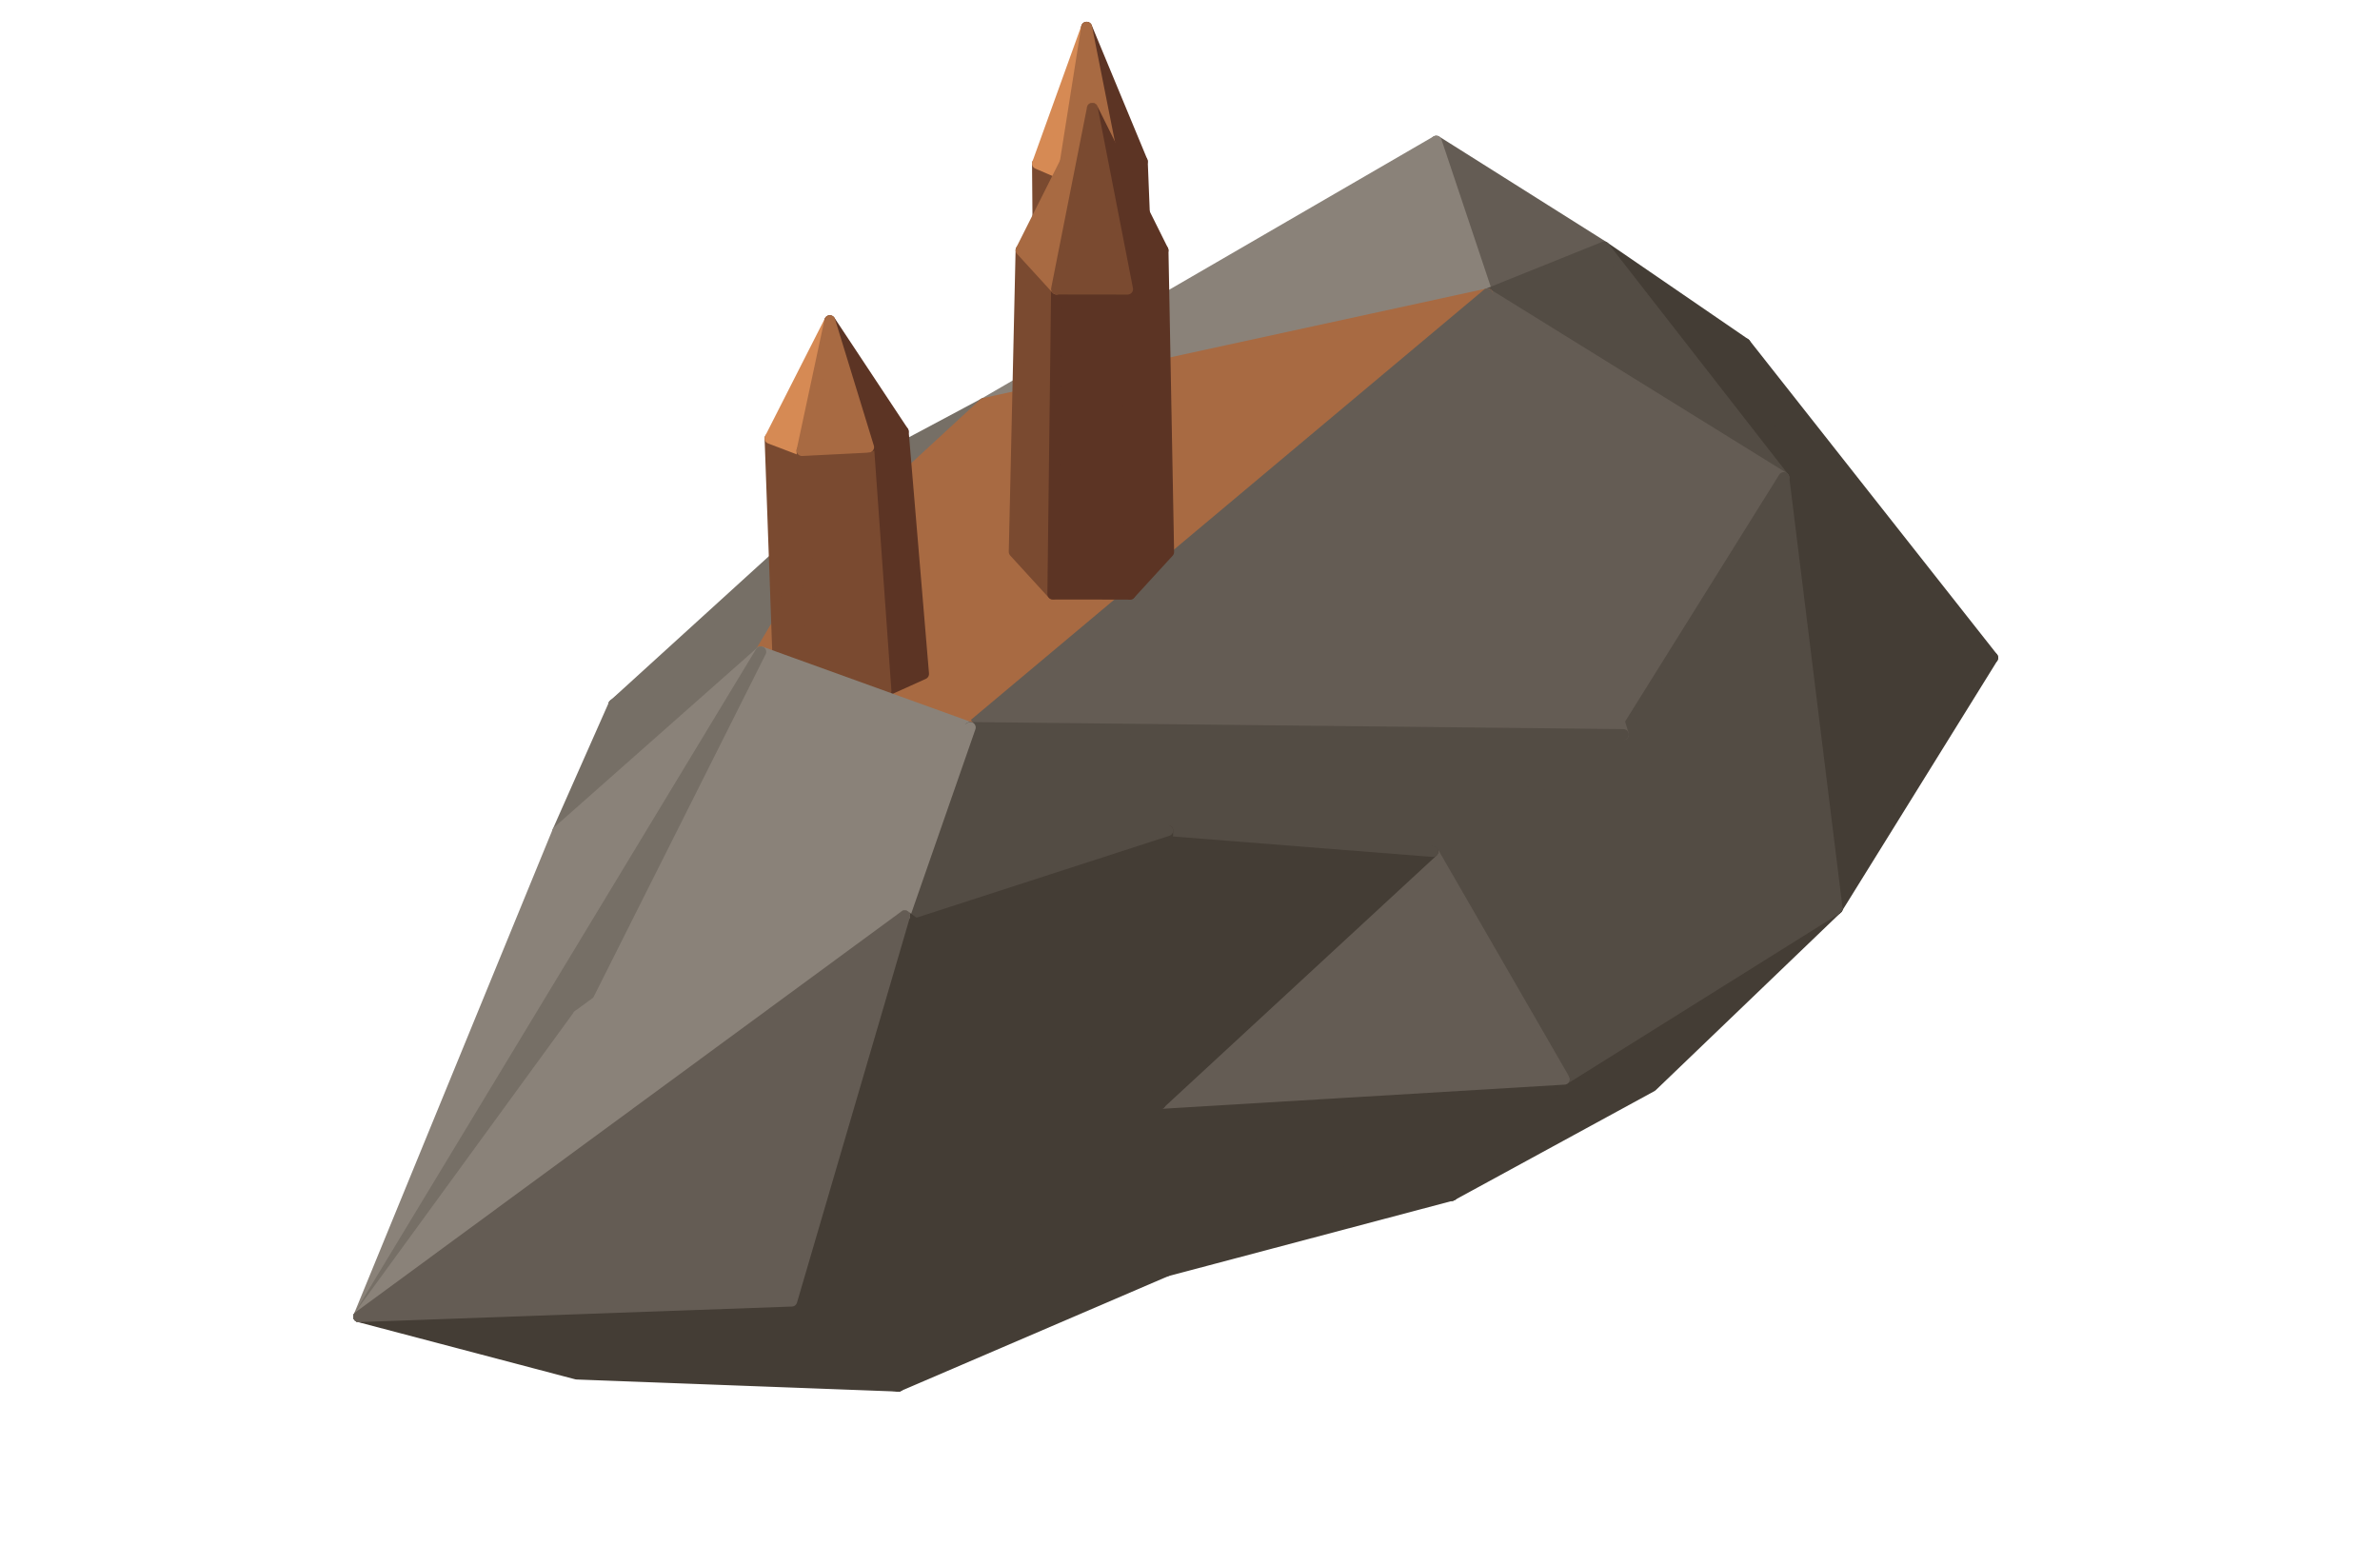
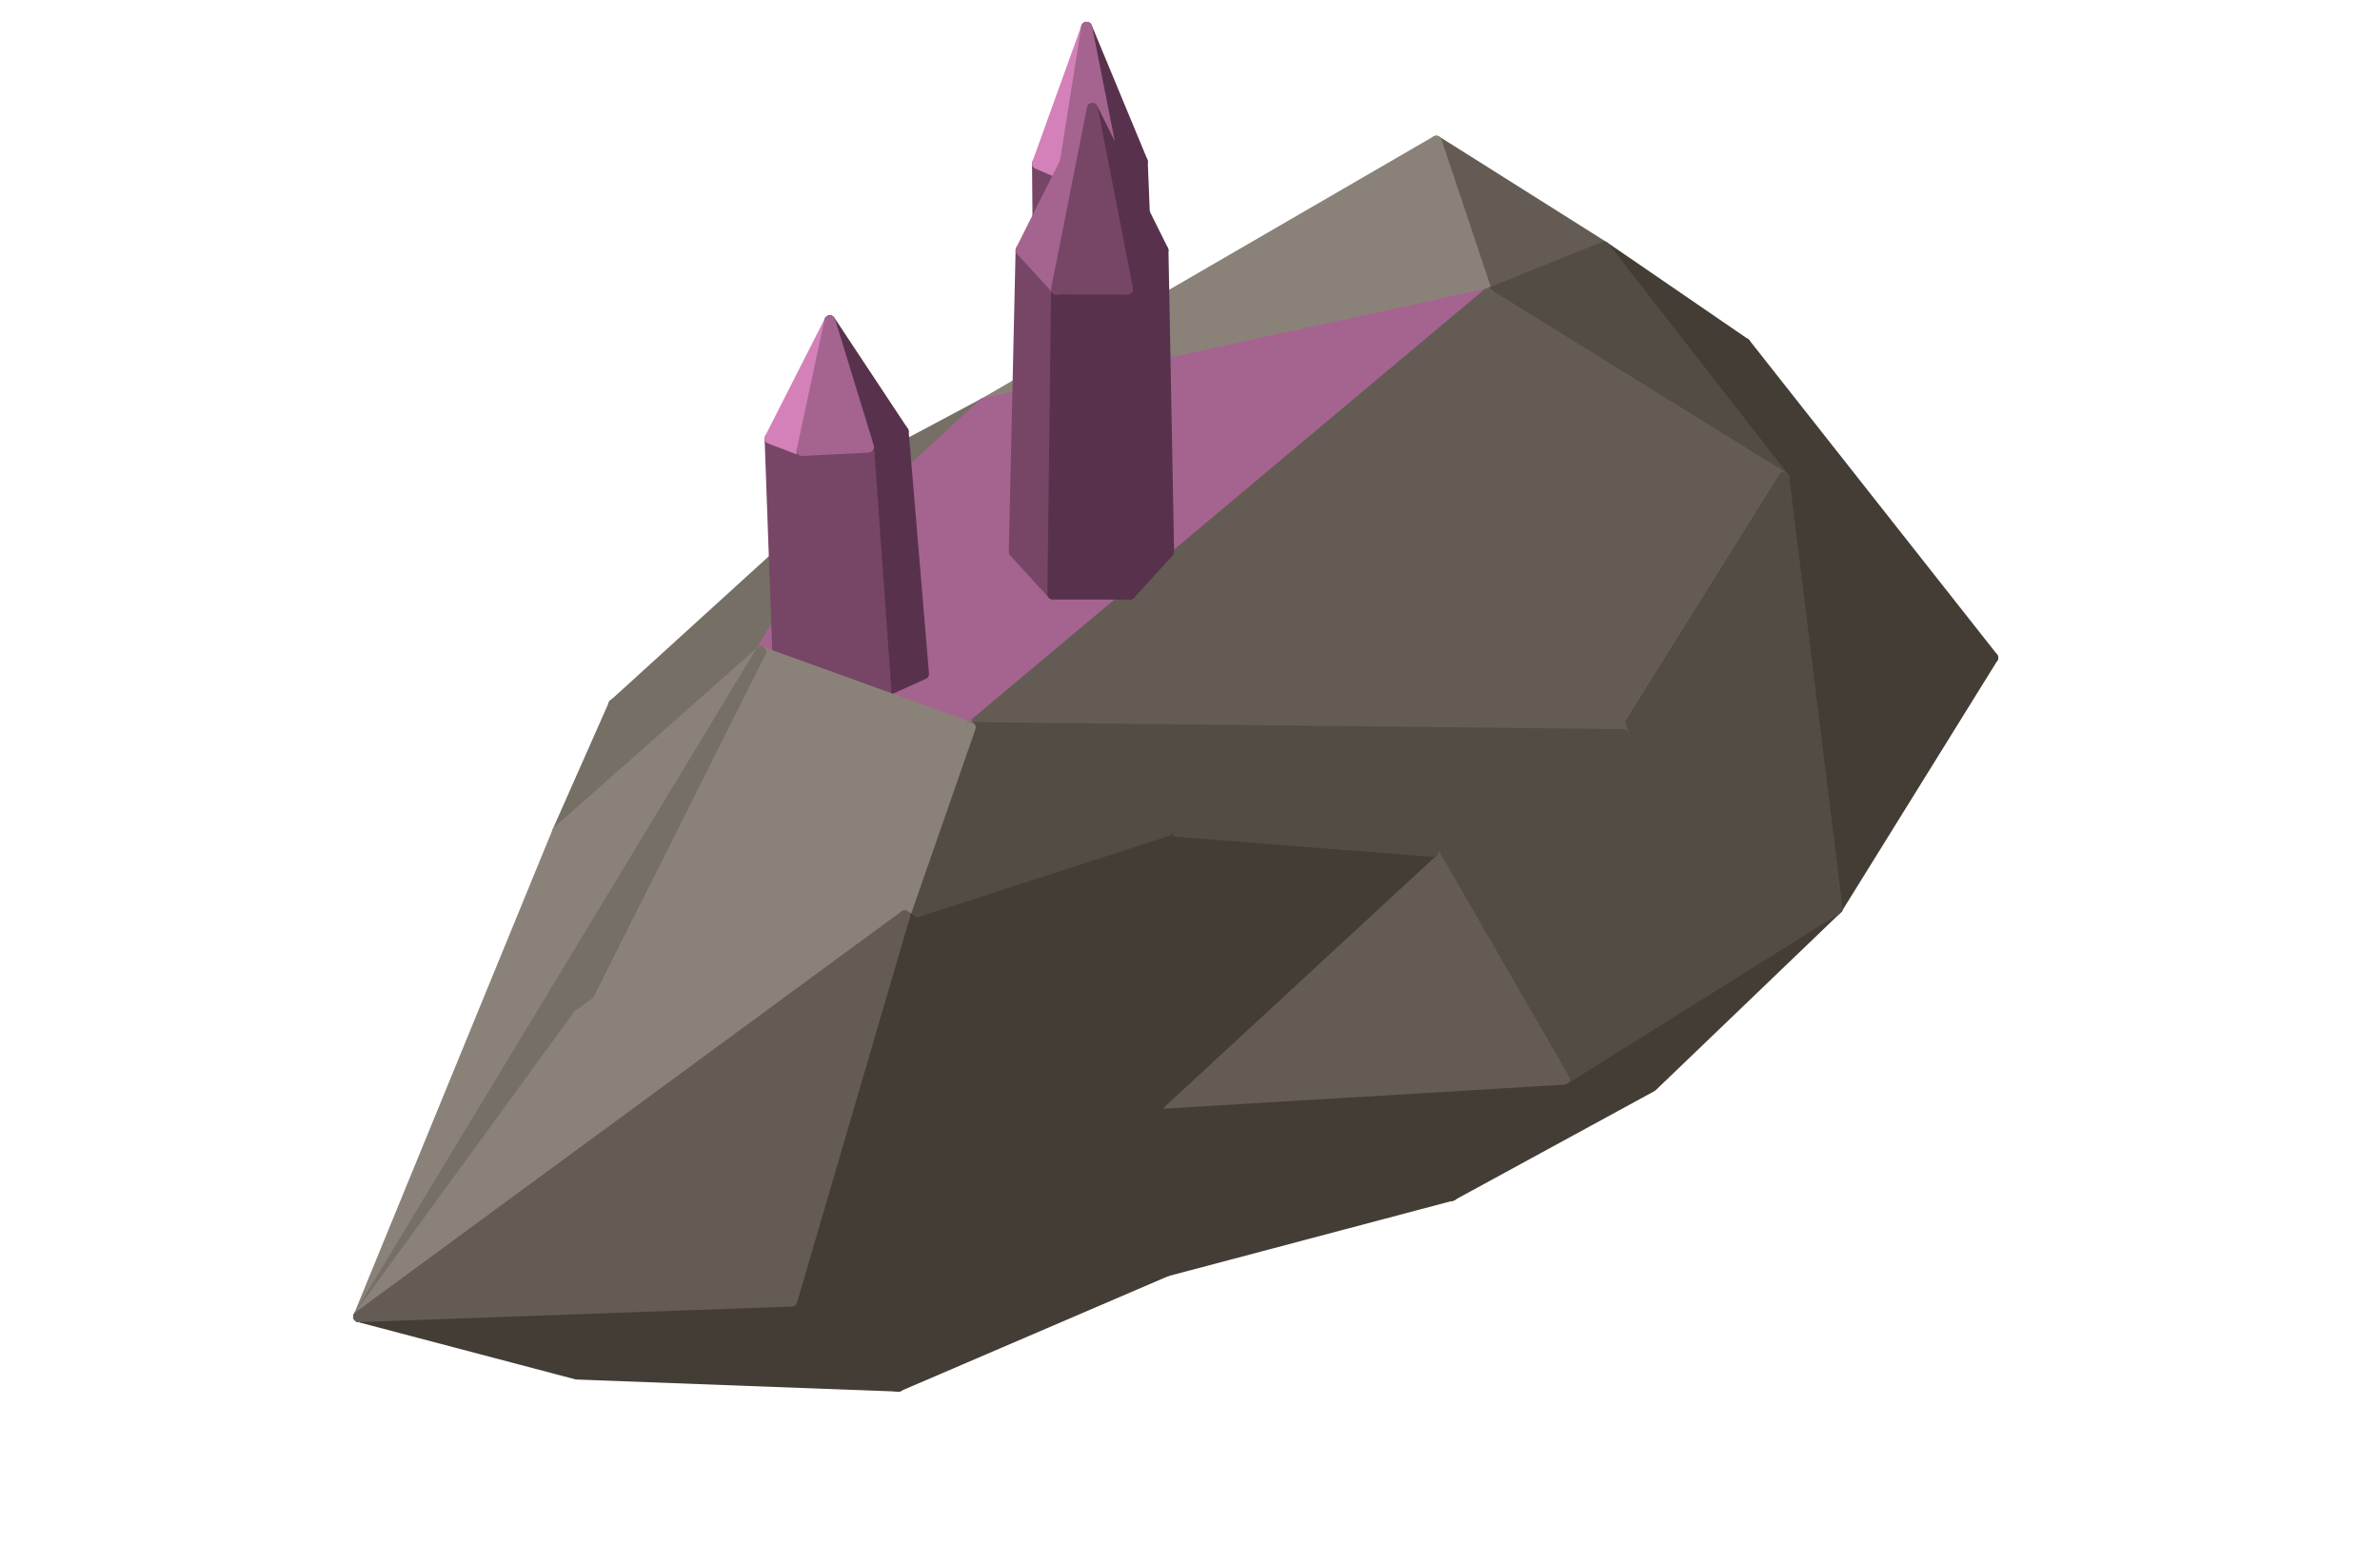
<svg xmlns="http://www.w3.org/2000/svg" width="114.625" height="74.375" viewBox="0 0 262 170">
  <polygon fill="#443D35" stroke="#443D35" stroke-width="1.2" stroke-linejoin="round" points="192.12,37.84 196.37,52.58 176.59,27.19" />
  <polygon fill="#443D35" stroke="#443D35" stroke-width="1.2" stroke-linejoin="round" points="192.12,37.84 219.37,72.41 196.37,52.58" />
  <polygon fill="#766F66" stroke="#766F66" stroke-width="1.2" stroke-linejoin="round" points="67.57,77.58 97.92,49.96 108.33,44.41" />
  <polygon fill="#645C54" stroke="#645C54" stroke-width="1.2" stroke-linejoin="round" points="158.11,15.54 176.59,27.19 163.74,32.36" />
  <polygon fill="#8A8279" stroke="#8A8279" stroke-width="1.2" stroke-linejoin="round" points="108.33,44.41 158.11,15.54 163.74,32.36" />
  <polygon fill="#534C44" stroke="#534C44" stroke-width="1.2" stroke-linejoin="round" points="176.59,27.19 196.37,52.58 163.74,32.36" />
  <polygon fill="#766F66" stroke="#766F66" stroke-width="1.2" stroke-linejoin="round" points="67.57,77.58 108.33,44.41 89.91,61.40" />
  <polygon fill="#443D35" stroke="#443D35" stroke-width="1.2" stroke-linejoin="round" points="219.37,72.41 202.24,100.02 196.37,52.58" />
-   <polygon fill="#A86A42" stroke="#A86A42" stroke-width="1.2" stroke-linejoin="round" points="89.91,61.40 108.33,44.41 163.74,32.36" />
-   <polygon fill="#7A4A30" stroke="#7A4A30" stroke-width="1.2" stroke-linejoin="round" points="117.56,51.01 114.47,49.69 114.21,18.01 117.05,19.23" />
-   <polygon fill="#5C3424" stroke="#5C3424" stroke-width="1.2" stroke-linejoin="round" points="127.02,49.43 123.83,50.88 122.82,19.11 125.75,17.78" />
-   <polygon fill="#7A4A30" stroke="#7A4A30" stroke-width="1.2" stroke-linejoin="round" points="123.83,50.88 117.56,51.01 117.05,19.23 122.82,19.11" />
+   <polygon fill="#A56490" stroke="#A56490" stroke-width="1.2" stroke-linejoin="round" points="89.91,61.40 108.33,44.41 163.74,32.36" />
+   <polygon fill="#774667" stroke="#774667" stroke-width="1.2" stroke-linejoin="round" points="117.56,51.01 114.47,49.69 114.21,18.01 117.05,19.23" />
+   <polygon fill="#58324C" stroke="#58324C" stroke-width="1.2" stroke-linejoin="round" points="127.02,49.43 123.83,50.88 122.82,19.11 125.75,17.78" />
+   <polygon fill="#774667" stroke="#774667" stroke-width="1.2" stroke-linejoin="round" points="123.83,50.88 117.56,51.01 117.05,19.23 122.82,19.11" />
  <polygon fill="#766F66" stroke="#766F66" stroke-width="1.2" stroke-linejoin="round" points="67.57,77.58 89.91,61.40 83.75,71.76" />
-   <polygon fill="#D68A54" stroke="#D68A54" stroke-width="1.2" stroke-linejoin="round" points="117.05,19.23 114.21,18.01 119.62,3.00" />
-   <polygon fill="#5C3424" stroke="#5C3424" stroke-width="1.2" stroke-linejoin="round" points="125.75,17.78 122.82,19.11 119.62,3.00" />
+   <polygon fill="#D481B9" stroke="#D481B9" stroke-width="1.2" stroke-linejoin="round" points="117.05,19.23 114.21,18.01 119.62,3.00" />
+   <polygon fill="#58324C" stroke="#58324C" stroke-width="1.2" stroke-linejoin="round" points="125.75,17.78 122.82,19.11 119.62,3.00" />
  <polygon fill="#766F66" stroke="#766F66" stroke-width="1.2" stroke-linejoin="round" points="61.39,91.54 67.57,77.58 83.75,71.76" />
  <polygon fill="#645C54" stroke="#645C54" stroke-width="1.2" stroke-linejoin="round" points="196.37,52.58 178.71,80.87 163.74,32.36" />
-   <polygon fill="#A86A42" stroke="#A86A42" stroke-width="1.2" stroke-linejoin="round" points="122.82,19.11 117.05,19.23 119.62,3.00" />
+   <polygon fill="#A56490" stroke="#A56490" stroke-width="1.2" stroke-linejoin="round" points="122.82,19.11 117.05,19.23 119.62,3.00" />
  <polygon fill="#443D35" stroke="#443D35" stroke-width="1.2" stroke-linejoin="round" points="181.85,119.59 159.82,131.60 202.24,100.02" />
  <polygon fill="#534C44" stroke="#534C44" stroke-width="1.2" stroke-linejoin="round" points="202.24,100.02 178.71,80.87 196.37,52.58" />
  <polygon fill="#443D35" stroke="#443D35" stroke-width="1.2" stroke-linejoin="round" points="159.82,131.60 172.21,118.81 202.24,100.02" />
-   <polygon fill="#A86A42" stroke="#A86A42" stroke-width="1.2" stroke-linejoin="round" points="89.91,61.40 163.74,32.36 106.81,80.09" />
+   <polygon fill="#A56490" stroke="#A56490" stroke-width="1.2" stroke-linejoin="round" points="89.91,61.40 163.74,32.36 106.81,80.09" />
  <polygon fill="#534C44" stroke="#534C44" stroke-width="1.2" stroke-linejoin="round" points="202.24,100.02 157.74,93.74 178.71,80.87" />
  <polygon fill="#645C54" stroke="#645C54" stroke-width="1.2" stroke-linejoin="round" points="178.71,80.87 106.81,80.09 163.74,32.36" />
-   <polygon fill="#A86A42" stroke="#A86A42" stroke-width="1.2" stroke-linejoin="round" points="83.75,71.76 89.91,61.40 106.81,80.09" />
+   <polygon fill="#A56490" stroke="#A56490" stroke-width="1.2" stroke-linejoin="round" points="83.75,71.76 89.91,61.40 106.81,80.09" />
  <polygon fill="#443D35" stroke="#443D35" stroke-width="1.2" stroke-linejoin="round" points="159.82,131.60 128.42,139.92 127.72,121.48" />
  <polygon fill="#534C44" stroke="#534C44" stroke-width="1.2" stroke-linejoin="round" points="202.24,100.02 172.21,118.81 157.74,93.74" />
  <polygon fill="#443D35" stroke="#443D35" stroke-width="1.2" stroke-linejoin="round" points="159.82,131.60 127.72,121.48 172.21,118.81" />
-   <polygon fill="#7A4A30" stroke="#7A4A30" stroke-width="1.2" stroke-linejoin="round" points="89.56,76.46 85.73,75.00 84.77,48.26 88.29,49.60" />
-   <polygon fill="#5C3424" stroke="#5C3424" stroke-width="1.2" stroke-linejoin="round" points="101.67,74.19 97.53,76.06 95.62,49.23 99.43,47.51" />
+   <polygon fill="#774667" stroke="#774667" stroke-width="1.2" stroke-linejoin="round" points="89.56,76.46 85.73,75.00 84.77,48.26 88.29,49.60" />
+   <polygon fill="#58324C" stroke="#58324C" stroke-width="1.2" stroke-linejoin="round" points="101.67,74.19 97.53,76.06 95.62,49.23 99.43,47.51" />
  <polygon fill="#8A8279" stroke="#8A8279" stroke-width="1.2" stroke-linejoin="round" points="39.49,144.95 61.39,91.54 83.75,71.76" />
-   <polygon fill="#5C3424" stroke="#5C3424" stroke-width="1.2" stroke-linejoin="round" points="128.65,60.77 124.40,65.41 124.13,31.83 128.03,27.56" />
-   <polygon fill="#7A4A30" stroke="#7A4A30" stroke-width="1.2" stroke-linejoin="round" points="115.90,65.40 111.65,60.75 112.40,27.54 116.31,31.82" />
-   <polygon fill="#D68A54" stroke="#D68A54" stroke-width="1.2" stroke-linejoin="round" points="88.29,49.60 84.77,48.26 91.35,35.31" />
-   <polygon fill="#7A4A30" stroke="#7A4A30" stroke-width="1.2" stroke-linejoin="round" points="97.53,76.06 89.56,76.46 88.29,49.60 95.62,49.23" />
-   <polygon fill="#5C3424" stroke="#5C3424" stroke-width="1.2" stroke-linejoin="round" points="99.43,47.51 95.62,49.23 91.35,35.31" />
-   <polygon fill="#5C3424" stroke="#5C3424" stroke-width="1.2" stroke-linejoin="round" points="124.40,65.41 115.90,65.40 116.31,31.82 124.13,31.83" />
+   <polygon fill="#58324C" stroke="#58324C" stroke-width="1.2" stroke-linejoin="round" points="128.65,60.77 124.40,65.41 124.13,31.83 128.03,27.56" />
+   <polygon fill="#774667" stroke="#774667" stroke-width="1.2" stroke-linejoin="round" points="115.90,65.40 111.65,60.75 112.40,27.54 116.31,31.82" />
+   <polygon fill="#D481B9" stroke="#D481B9" stroke-width="1.2" stroke-linejoin="round" points="88.29,49.60 84.77,48.26 91.35,35.31" />
+   <polygon fill="#774667" stroke="#774667" stroke-width="1.2" stroke-linejoin="round" points="97.53,76.06 89.56,76.46 88.29,49.60 95.62,49.23" />
+   <polygon fill="#58324C" stroke="#58324C" stroke-width="1.2" stroke-linejoin="round" points="99.43,47.51 95.62,49.23 91.35,35.31" />
+   <polygon fill="#58324C" stroke="#58324C" stroke-width="1.2" stroke-linejoin="round" points="124.40,65.41 115.90,65.40 116.31,31.82 124.13,31.83" />
  <polygon fill="#443D35" stroke="#443D35" stroke-width="1.2" stroke-linejoin="round" points="128.42,139.92 98.89,152.60 127.72,121.48" />
  <polygon fill="#534C44" stroke="#534C44" stroke-width="1.2" stroke-linejoin="round" points="178.71,80.87 157.74,93.74 106.81,80.09" />
-   <polygon fill="#A86A42" stroke="#A86A42" stroke-width="1.2" stroke-linejoin="round" points="95.62,49.23 88.29,49.60 91.35,35.31" />
+   <polygon fill="#A56490" stroke="#A56490" stroke-width="1.2" stroke-linejoin="round" points="95.62,49.23 88.29,49.60 91.35,35.31" />
  <polygon fill="#645C54" stroke="#645C54" stroke-width="1.2" stroke-linejoin="round" points="172.21,118.81 127.72,121.48 157.74,93.74" />
  <polygon fill="#443D35" stroke="#443D35" stroke-width="1.2" stroke-linejoin="round" points="127.72,121.48 128.55,91.44 157.74,93.74" />
  <polygon fill="#8A8279" stroke="#8A8279" stroke-width="1.2" stroke-linejoin="round" points="63.66,111.78 83.75,71.76 106.81,80.09" />
  <polygon fill="#534C44" stroke="#534C44" stroke-width="1.2" stroke-linejoin="round" points="157.74,93.74 128.55,91.44 106.81,80.09" />
  <polygon fill="#443D35" stroke="#443D35" stroke-width="1.2" stroke-linejoin="round" points="98.89,152.60 63.48,151.27 39.49,144.95" />
-   <polygon fill="#5C3424" stroke="#5C3424" stroke-width="1.2" stroke-linejoin="round" points="128.03,27.56 124.13,31.83 120.25,11.93" />
-   <polygon fill="#A86A42" stroke="#A86A42" stroke-width="1.2" stroke-linejoin="round" points="116.31,31.82 112.40,27.54 120.25,11.93" />
-   <polygon fill="#7A4A30" stroke="#7A4A30" stroke-width="1.2" stroke-linejoin="round" points="124.13,31.83 116.31,31.82 120.25,11.93" />
+   <polygon fill="#58324C" stroke="#58324C" stroke-width="1.2" stroke-linejoin="round" points="128.03,27.56 124.13,31.83 120.25,11.93" />
+   <polygon fill="#A56490" stroke="#A56490" stroke-width="1.2" stroke-linejoin="round" points="116.31,31.82 112.40,27.54 120.25,11.93" />
+   <polygon fill="#774667" stroke="#774667" stroke-width="1.2" stroke-linejoin="round" points="124.13,31.83 116.31,31.82 120.25,11.93" />
  <polygon fill="#766F66" stroke="#766F66" stroke-width="1.2" stroke-linejoin="round" points="39.49,144.95 83.75,71.76 63.66,111.78" />
  <polygon fill="#443D35" stroke="#443D35" stroke-width="1.2" stroke-linejoin="round" points="98.89,152.60 87.16,143.24 127.72,121.48" />
  <polygon fill="#443D35" stroke="#443D35" stroke-width="1.2" stroke-linejoin="round" points="127.72,121.48 99.59,100.82 128.55,91.44" />
  <polygon fill="#534C44" stroke="#534C44" stroke-width="1.2" stroke-linejoin="round" points="128.55,91.44 99.59,100.82 106.81,80.09" />
  <polygon fill="#443D35" stroke="#443D35" stroke-width="1.2" stroke-linejoin="round" points="98.89,152.60 39.49,144.95 87.16,143.24" />
  <polygon fill="#8A8279" stroke="#8A8279" stroke-width="1.2" stroke-linejoin="round" points="99.59,100.82 63.66,111.78 106.81,80.09" />
  <polygon fill="#443D35" stroke="#443D35" stroke-width="1.2" stroke-linejoin="round" points="127.72,121.48 87.16,143.24 99.59,100.82" />
  <polygon fill="#8A8279" stroke="#8A8279" stroke-width="1.2" stroke-linejoin="round" points="39.49,144.95 63.66,111.78 99.59,100.82" />
  <polygon fill="#645C54" stroke="#645C54" stroke-width="1.2" stroke-linejoin="round" points="87.16,143.24 39.49,144.95 99.59,100.82" />
</svg>
